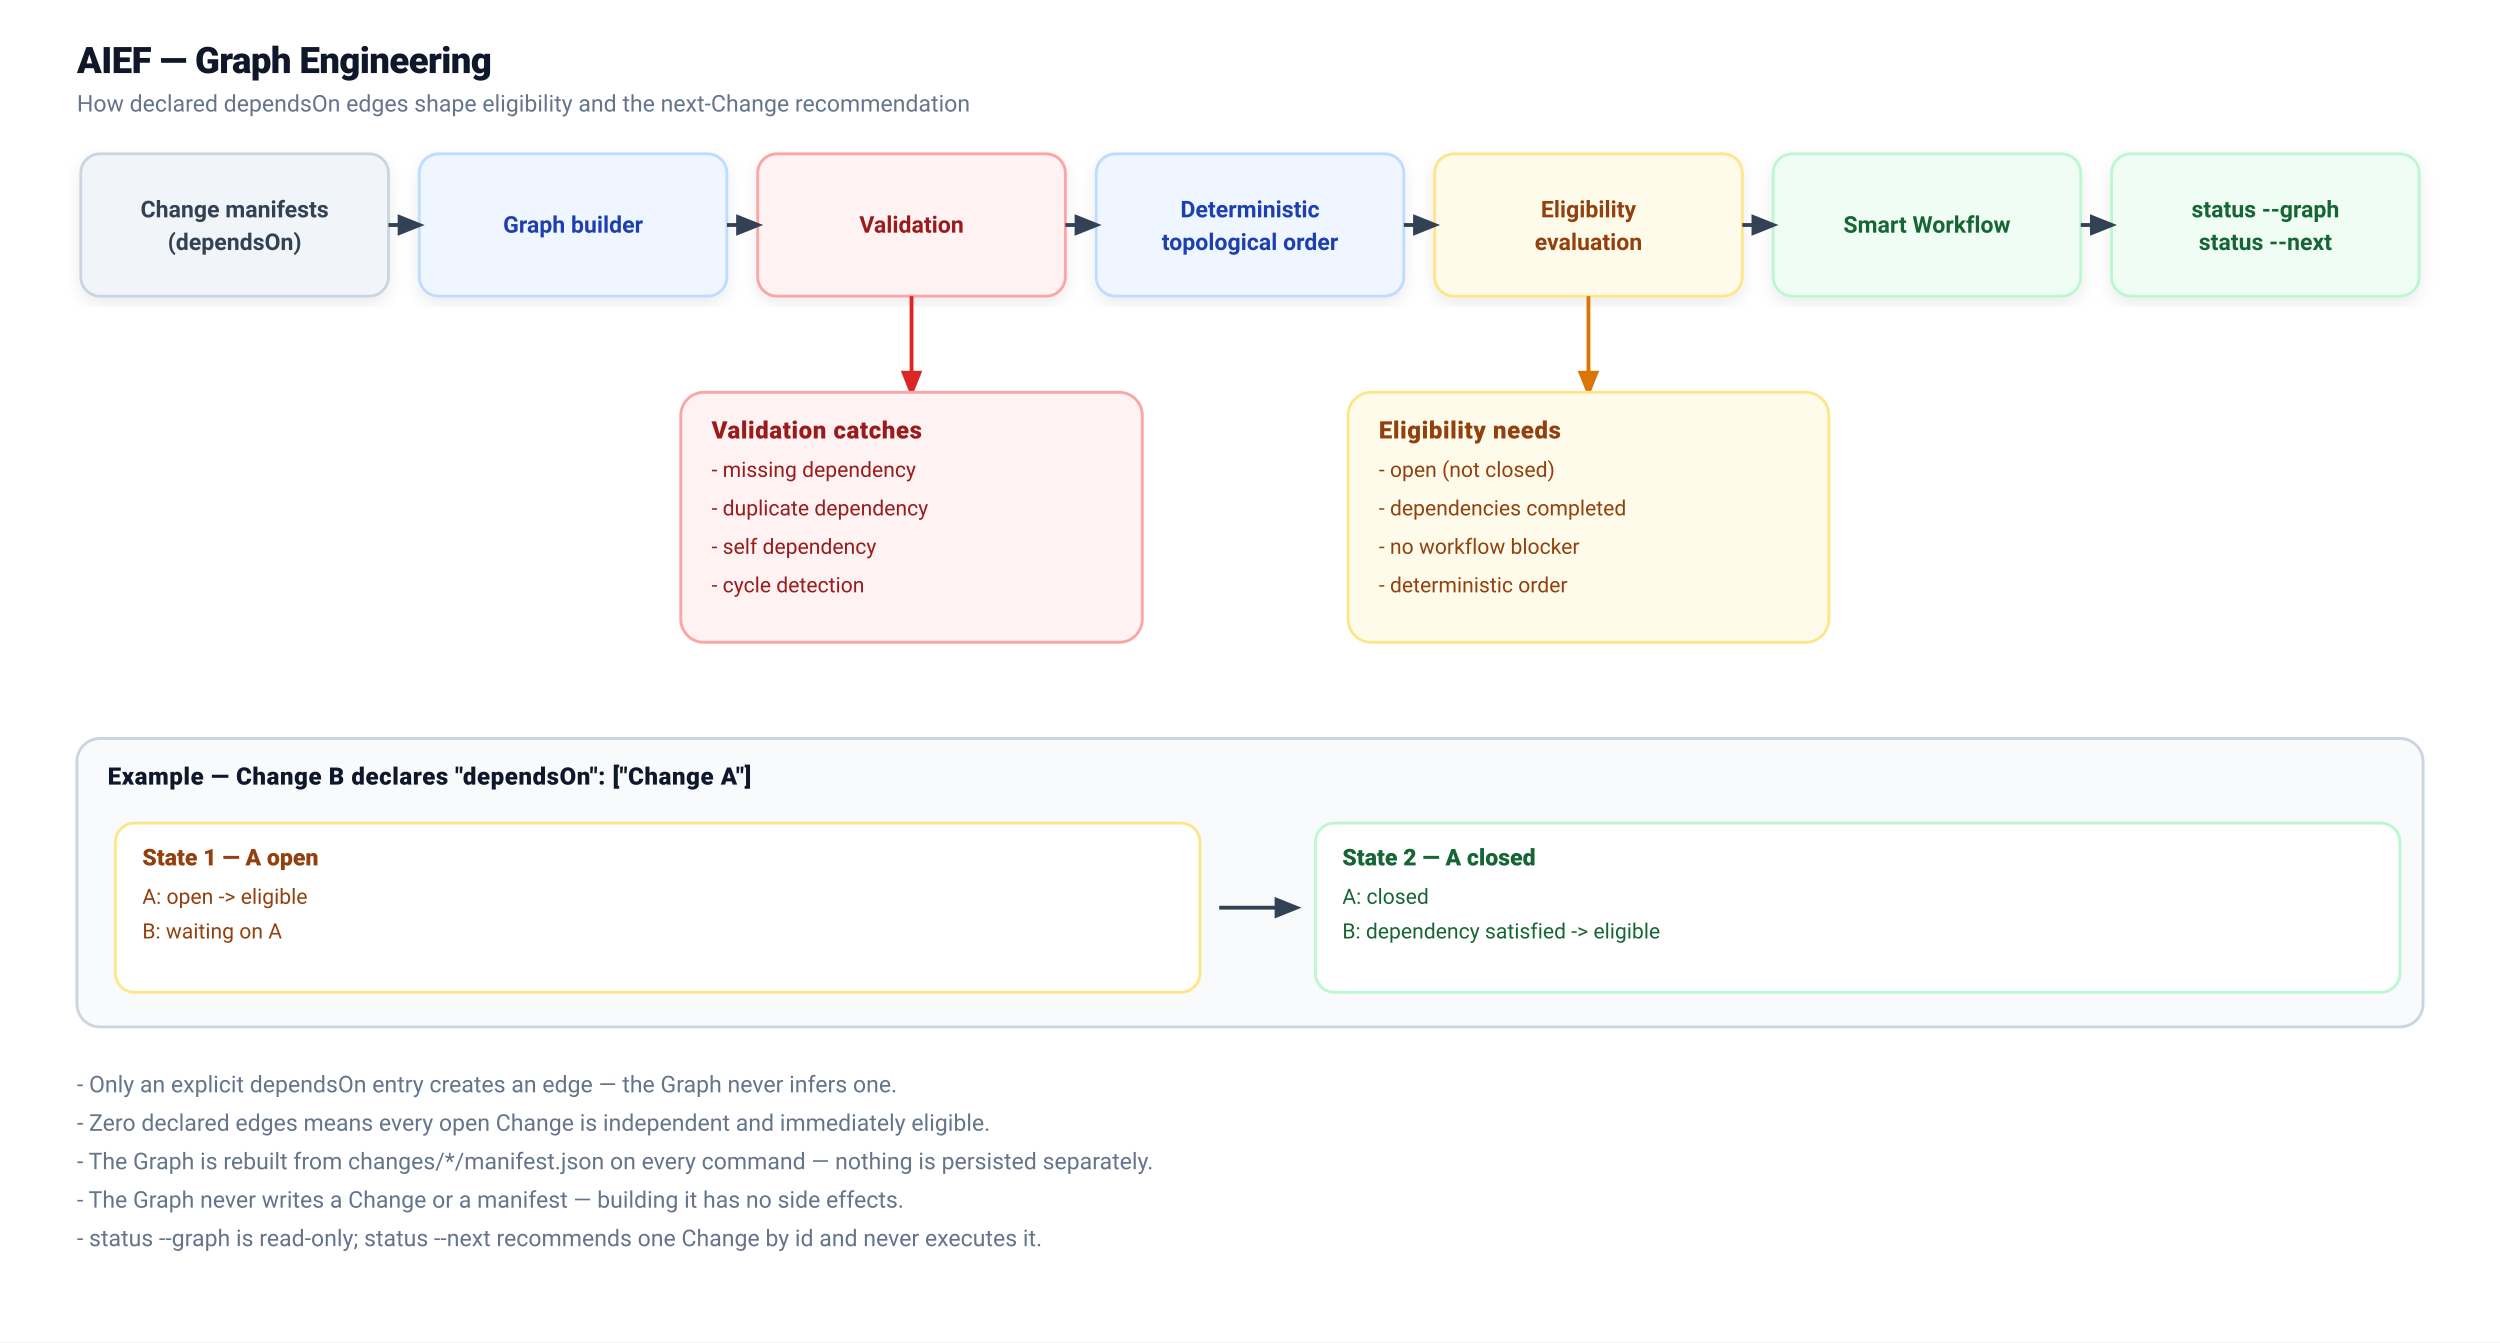
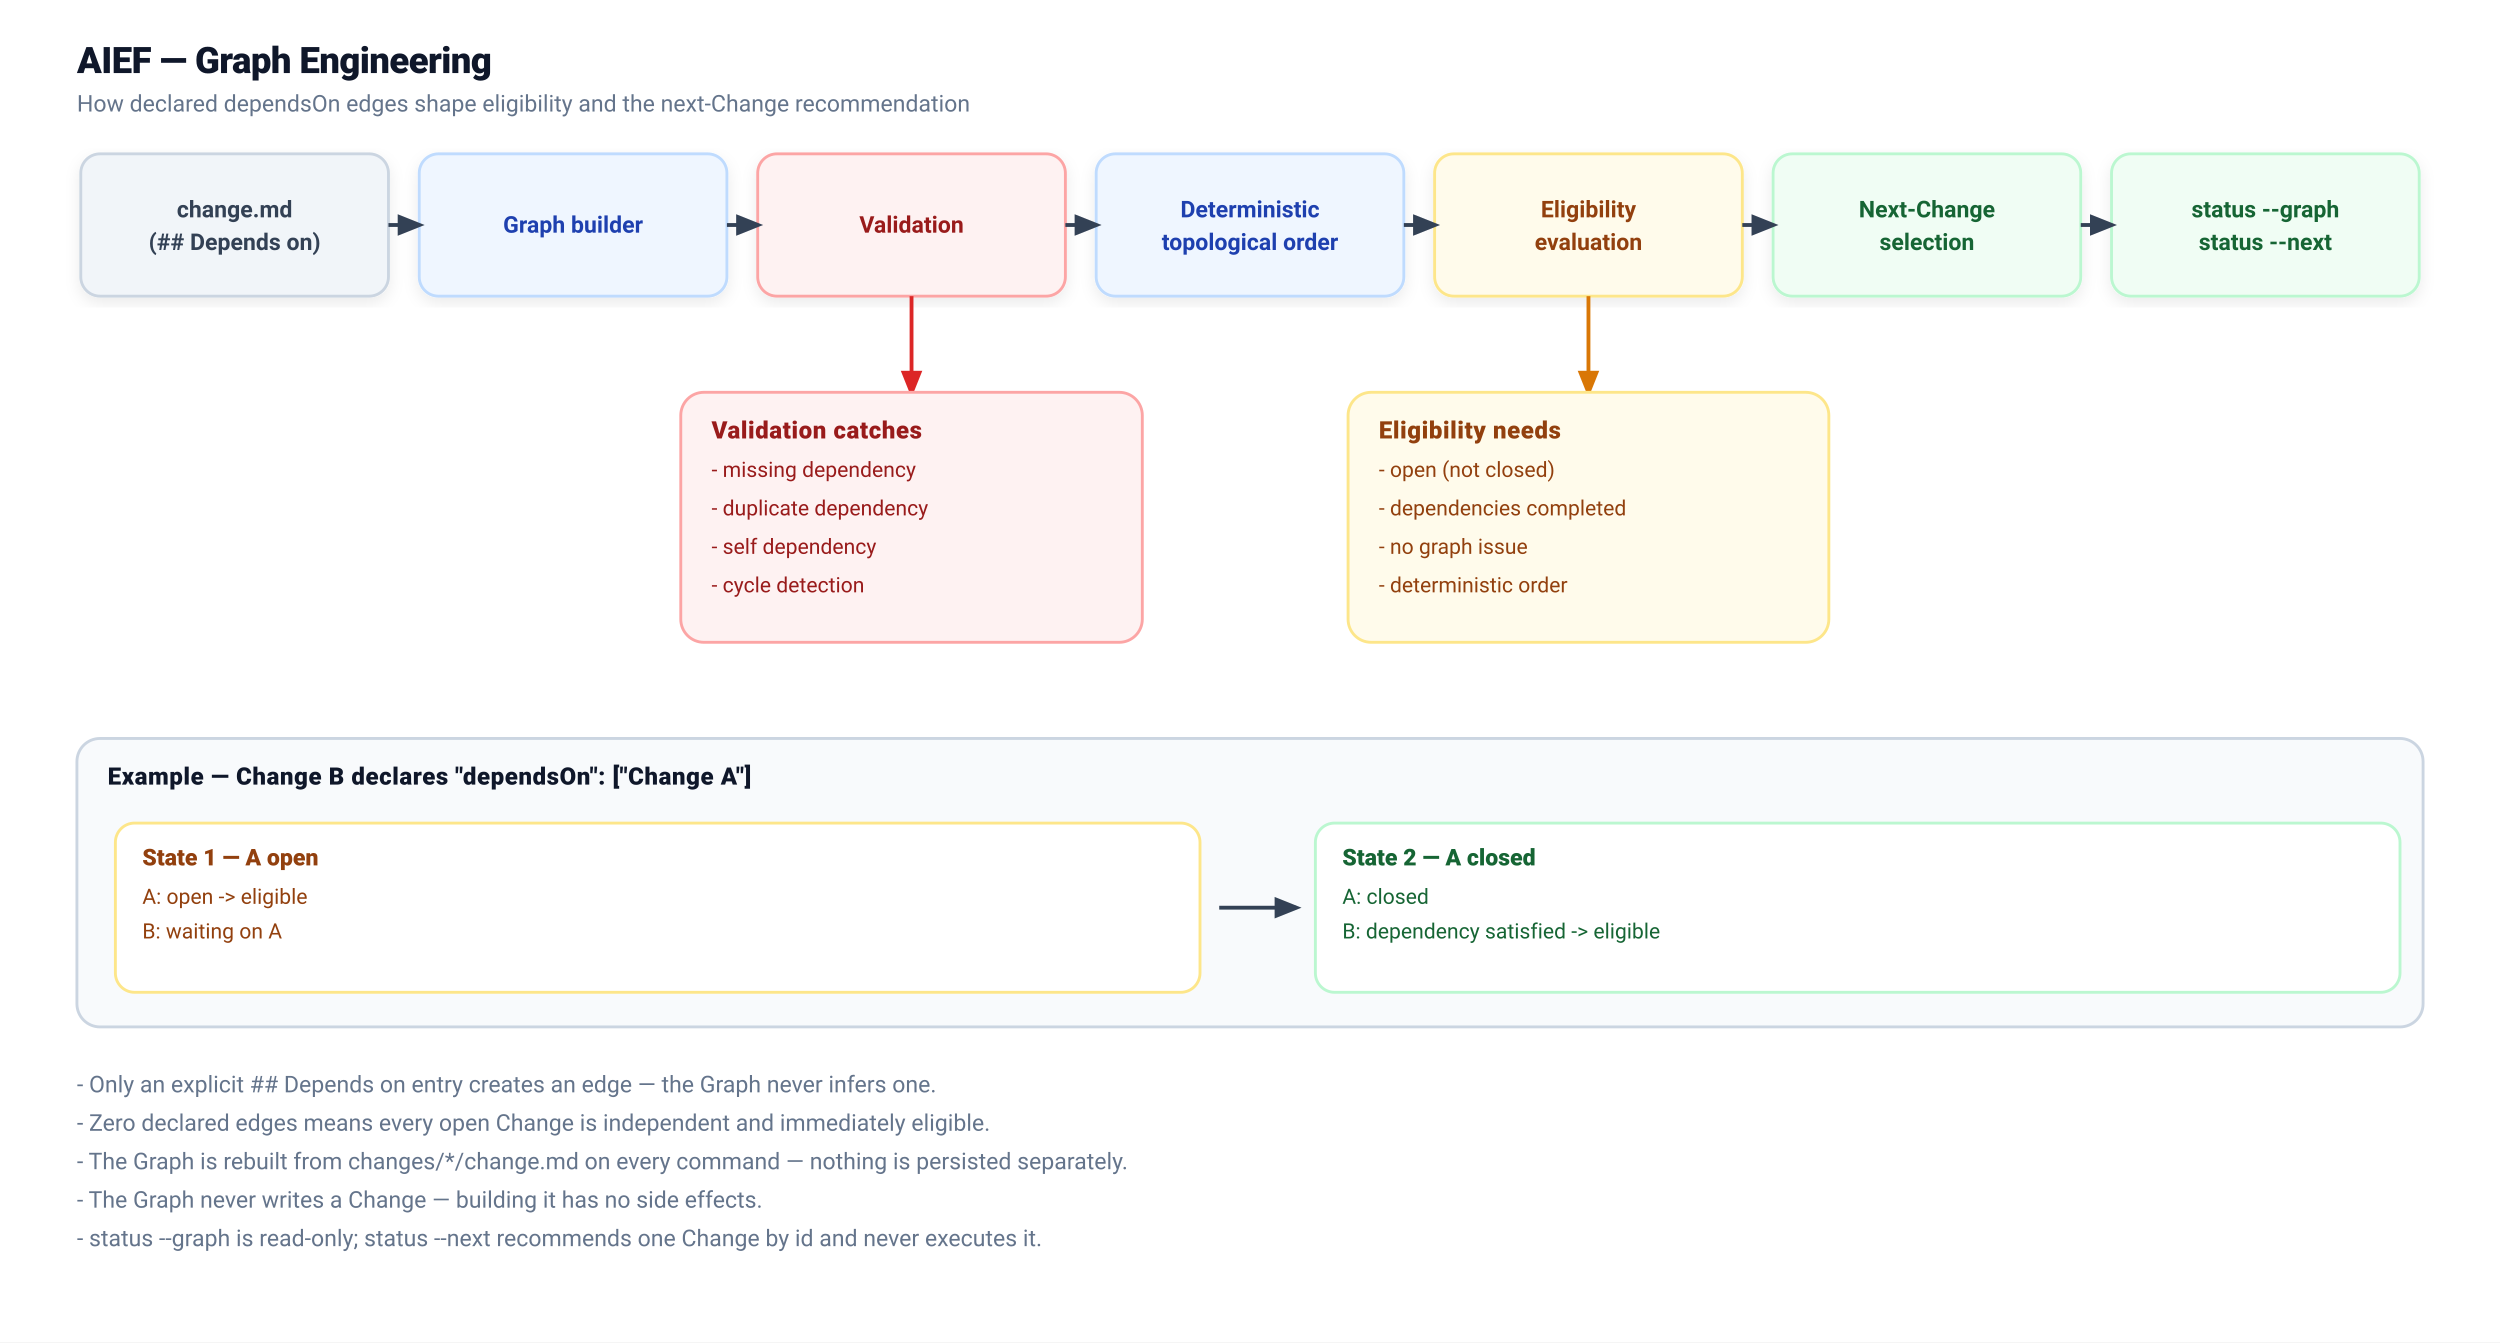
<svg xmlns="http://www.w3.org/2000/svg" viewBox="0 0 1300 698" width="1300" height="698" role="img" aria-labelledby="ge-title ge-desc" style="background-color:#ffffff;font-family:-apple-system, BlinkMacSystemFont, 'Segoe UI', Roboto, Helvetica, Arial, sans-serif">
  <defs>
    <filter id="card-shadow" x="-8%" y="-8%" width="116%" height="116%">
      <feDropShadow dx="0" dy="3" stdDeviation="4" flood-color="#0f172a" flood-opacity="0.08" />
    </filter>
    <marker id="arrow-slate" viewBox="0 0 10 10" refX="8" refY="5" markerWidth="7" markerHeight="7" orient="auto-start-reverse">
      <path d="M 0 1 L 10 5 L 0 9 z" fill="#334155" />
    </marker>
    <marker id="arrow-blue" viewBox="0 0 10 10" refX="8" refY="5" markerWidth="7" markerHeight="7" orient="auto-start-reverse">
      <path d="M 0 1 L 10 5 L 0 9 z" fill="#2563eb" />
    </marker>
    <marker id="arrow-violet" viewBox="0 0 10 10" refX="8" refY="5" markerWidth="7" markerHeight="7" orient="auto-start-reverse">
      <path d="M 0 1 L 10 5 L 0 9 z" fill="#7c3aed" />
    </marker>
    <marker id="arrow-green" viewBox="0 0 10 10" refX="8" refY="5" markerWidth="7" markerHeight="7" orient="auto-start-reverse">
      <path d="M 0 1 L 10 5 L 0 9 z" fill="#16a34a" />
    </marker>
    <marker id="arrow-amber" viewBox="0 0 10 10" refX="8" refY="5" markerWidth="7" markerHeight="7" orient="auto-start-reverse">
      <path d="M 0 1 L 10 5 L 0 9 z" fill="#d97706" />
    </marker>
    <marker id="arrow-red" viewBox="0 0 10 10" refX="8" refY="5" markerWidth="7" markerHeight="7" orient="auto-start-reverse">
      <path d="M 0 1 L 10 5 L 0 9 z" fill="#dc2626" />
    </marker>
    <marker id="arrow-gray" viewBox="0 0 10 10" refX="8" refY="5" markerWidth="7" markerHeight="7" orient="auto-start-reverse">
      <path d="M 0 1 L 10 5 L 0 9 z" fill="#64748b" />
    </marker>
  </defs>
  <rect width="1300" height="698" fill="#ffffff" />
  <text x="40" y="38" font-size="19" font-weight="800" fill="#0f172a" letter-spacing="-0.3px">AIEF — Graph Engineering</text>
  <text x="40" y="58" font-size="12" fill="#64748b">How declared dependsOn edges shape eligibility and the next-Change recommendation</text>
  <g transform="translate(42.0,80)">
    <rect width="160" height="74" rx="10" fill="#f1f5f9" stroke="#cbd5e1" stroke-width="1.5" filter="url(#card-shadow)" />
-     <text x="80.0" y="33.0" font-size="12" font-weight="700" fill="#334155" text-anchor="middle">Change manifests</text>
-     <text x="80.0" y="50.0" font-size="12" font-weight="700" fill="#334155" text-anchor="middle">(dependsOn)</text>
+     <text x="80.0" y="33.0" font-size="12" font-weight="700" fill="#334155" text-anchor="middle">change.md</text>
+     <text x="80.0" y="50.0" font-size="12" font-weight="700" fill="#334155" text-anchor="middle">(## Depends on)</text>
  </g>
  <g transform="translate(218.0,80)">
    <rect width="160" height="74" rx="10" fill="#eff6ff" stroke="#bfdbfe" stroke-width="1.5" filter="url(#card-shadow)" />
    <text x="80.0" y="41.0" font-size="12" font-weight="700" fill="#1e40af" text-anchor="middle">Graph builder</text>
  </g>
  <g transform="translate(394.0,80)">
    <rect width="160" height="74" rx="10" fill="#fef2f2" stroke="#fca5a5" stroke-width="1.5" filter="url(#card-shadow)" />
    <text x="80.0" y="41.0" font-size="12" font-weight="700" fill="#991b1b" text-anchor="middle">Validation</text>
  </g>
  <g transform="translate(570.0,80)">
    <rect width="160" height="74" rx="10" fill="#eff6ff" stroke="#bfdbfe" stroke-width="1.5" filter="url(#card-shadow)" />
    <text x="80.0" y="33.0" font-size="12" font-weight="700" fill="#1e40af" text-anchor="middle">Deterministic</text>
    <text x="80.0" y="50.0" font-size="12" font-weight="700" fill="#1e40af" text-anchor="middle">topological order</text>
  </g>
  <g transform="translate(746.0,80)">
    <rect width="160" height="74" rx="10" fill="#fffbeb" stroke="#fde68a" stroke-width="1.5" filter="url(#card-shadow)" />
    <text x="80.0" y="33.0" font-size="12" font-weight="700" fill="#92400e" text-anchor="middle">Eligibility</text>
    <text x="80.0" y="50.0" font-size="12" font-weight="700" fill="#92400e" text-anchor="middle">evaluation</text>
  </g>
  <g transform="translate(922.0,80)">
    <rect width="160" height="74" rx="10" fill="#f0fdf4" stroke="#bbf7d0" stroke-width="1.5" filter="url(#card-shadow)" />
-     <text x="80.0" y="41.0" font-size="12" font-weight="700" fill="#166534" text-anchor="middle">Smart Workflow</text>
+     <text x="80.0" y="33.0" font-size="12" font-weight="700" fill="#166534" text-anchor="middle">Next-Change</text>
+     <text x="80.0" y="50.0" font-size="12" font-weight="700" fill="#166534" text-anchor="middle">selection</text>
  </g>
  <g transform="translate(1098.0,80)">
    <rect width="160" height="74" rx="10" fill="#f0fdf4" stroke="#bbf7d0" stroke-width="1.5" filter="url(#card-shadow)" />
    <text x="80.0" y="33.0" font-size="12" font-weight="700" fill="#166534" text-anchor="middle">status --graph</text>
    <text x="80.0" y="50.0" font-size="12" font-weight="700" fill="#166534" text-anchor="middle">status --next</text>
  </g>
  <path d="M 202.0 117.0 L 218.0 117.0" fill="none" stroke="#334155" stroke-width="2" marker-end="url(#arrow-slate)" />
  <path d="M 378.0 117.0 L 394.0 117.0" fill="none" stroke="#334155" stroke-width="2" marker-end="url(#arrow-slate)" />
  <path d="M 554.0 117.0 L 570.0 117.0" fill="none" stroke="#334155" stroke-width="2" marker-end="url(#arrow-slate)" />
  <path d="M 730.0 117.0 L 746.0 117.0" fill="none" stroke="#334155" stroke-width="2" marker-end="url(#arrow-slate)" />
  <path d="M 906.0 117.0 L 922.0 117.0" fill="none" stroke="#334155" stroke-width="2" marker-end="url(#arrow-slate)" />
  <path d="M 1082.0 117.0 L 1098.0 117.0" fill="none" stroke="#334155" stroke-width="2" marker-end="url(#arrow-slate)" />
  <path d="M 474.0 154 L 474.0 204" fill="none" stroke="#dc2626" stroke-width="2" marker-end="url(#arrow-red)" />
  <g transform="translate(354.0,204)">
    <rect width="240" height="130" rx="12" fill="#fef2f2" stroke="#fca5a5" stroke-width="1.5" stroke-dasharray="0" />
    <text x="16" y="24" font-size="12.5" font-weight="800" fill="#991b1b" letter-spacing="0.3px">Validation catches</text>
  </g>
  <text x="370.0" y="248" font-size="11" fill="#991b1b">- missing dependency</text>
  <text x="370.0" y="268" font-size="11" fill="#991b1b">- duplicate dependency</text>
  <text x="370.0" y="288" font-size="11" fill="#991b1b">- self dependency</text>
  <text x="370.0" y="308" font-size="11" fill="#991b1b">- cycle detection</text>
  <path d="M 826.0 154 L 826.0 204" fill="none" stroke="#d97706" stroke-width="2" marker-end="url(#arrow-amber)" />
  <g transform="translate(701.0,204)">
    <rect width="250" height="130" rx="12" fill="#fffbeb" stroke="#fde68a" stroke-width="1.5" stroke-dasharray="0" />
    <text x="16" y="24" font-size="12.5" font-weight="800" fill="#92400e" letter-spacing="0.3px">Eligibility needs</text>
  </g>
  <text x="717.0" y="248" font-size="11" fill="#92400e">- open (not closed)</text>
  <text x="717.0" y="268" font-size="11" fill="#92400e">- dependencies completed</text>
-   <text x="717.0" y="288" font-size="11" fill="#92400e">- no workflow blocker</text>
+   <text x="717.0" y="288" font-size="11" fill="#92400e">- no graph issue</text>
  <text x="717.0" y="308" font-size="11" fill="#92400e">- deterministic order</text>
  <g transform="translate(40,384)">
    <rect width="1220" height="150" rx="12" fill="#f8fafc" stroke="#cbd5e1" stroke-width="1.5" stroke-dasharray="0" />
    <text x="16" y="24" font-size="12.5" font-weight="800" fill="#0f172a" letter-spacing="0.3px">Example — Change B declares "dependsOn": ["Change A"]</text>
  </g>
  <g transform="translate(60,428)">
    <rect width="564.0" height="88" rx="10" fill="#ffffff" stroke="#fde68a" stroke-width="1.5" />
    <text x="14" y="22" font-size="12" font-weight="800" fill="#92400e">State 1 — A open</text>
    <text x="14" y="42" font-size="11" fill="#92400e">A: open -&gt; eligible</text>
    <text x="14" y="60" font-size="11" fill="#92400e">B: waiting on A</text>
  </g>
  <path d="M 634.0 472 L 674.0 472" fill="none" stroke="#334155" stroke-width="2" marker-end="url(#arrow-slate)" />
  <g transform="translate(684.0,428)">
    <rect width="564.0" height="88" rx="10" fill="#ffffff" stroke="#bbf7d0" stroke-width="1.5" />
    <text x="14" y="22" font-size="12" font-weight="800" fill="#166534">State 2 — A closed</text>
    <text x="14" y="42" font-size="11" fill="#166534">A: closed</text>
    <text x="14" y="60" font-size="11" fill="#166534">B: dependency satisfied -&gt; eligible</text>
  </g>
-   <text x="40" y="568" font-size="12" fill="#64748b">- Only an explicit dependsOn entry creates an edge — the Graph never infers one.</text>
+   <text x="40" y="568" font-size="12" fill="#64748b">- Only an explicit ## Depends on entry creates an edge — the Graph never infers one.</text>
  <text x="40" y="588" font-size="12" fill="#64748b">- Zero declared edges means every open Change is independent and immediately eligible.</text>
-   <text x="40" y="608" font-size="12" fill="#64748b">- The Graph is rebuilt from changes/*/manifest.json on every command — nothing is persisted separately.</text>
-   <text x="40" y="628" font-size="12" fill="#64748b">- The Graph never writes a Change or a manifest — building it has no side effects.</text>
+   <text x="40" y="608" font-size="12" fill="#64748b">- The Graph is rebuilt from changes/*/change.md on every command — nothing is persisted separately.</text>
+   <text x="40" y="628" font-size="12" fill="#64748b">- The Graph never writes a Change — building it has no side effects.</text>
  <text x="40" y="648" font-size="12" fill="#64748b">- status --graph is read-only; status --next recommends one Change by id and never executes it.</text>
</svg>
